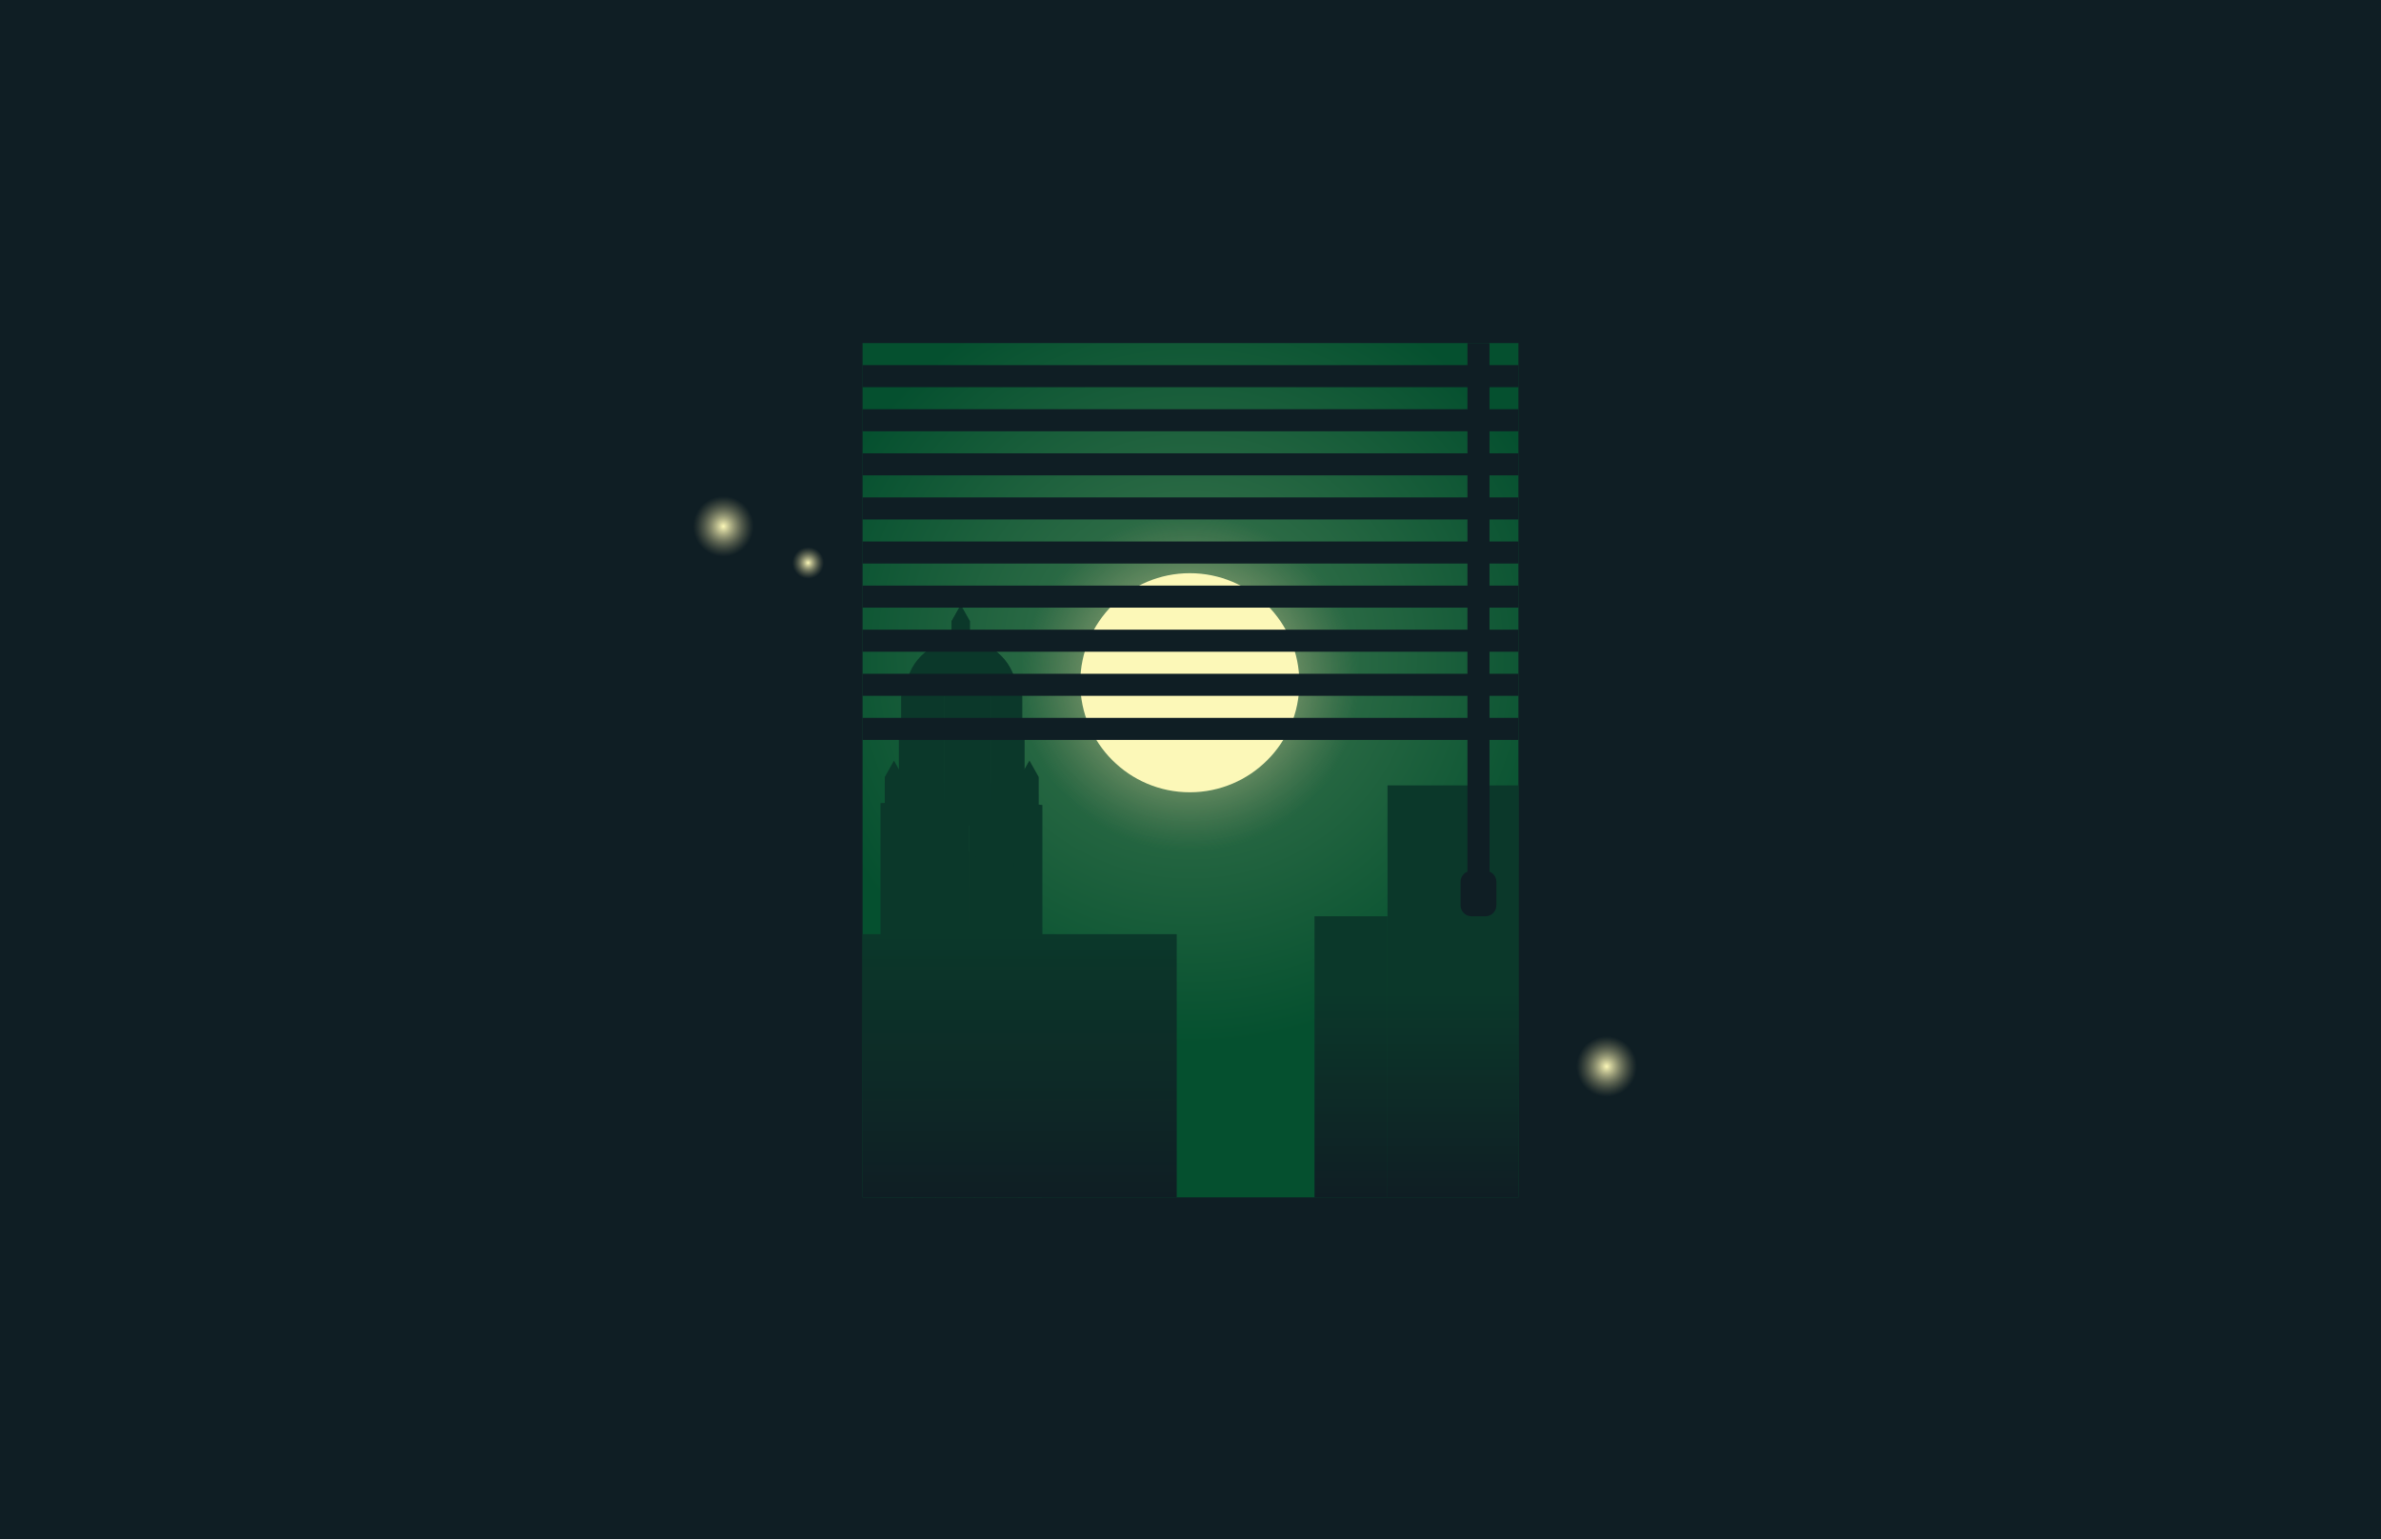
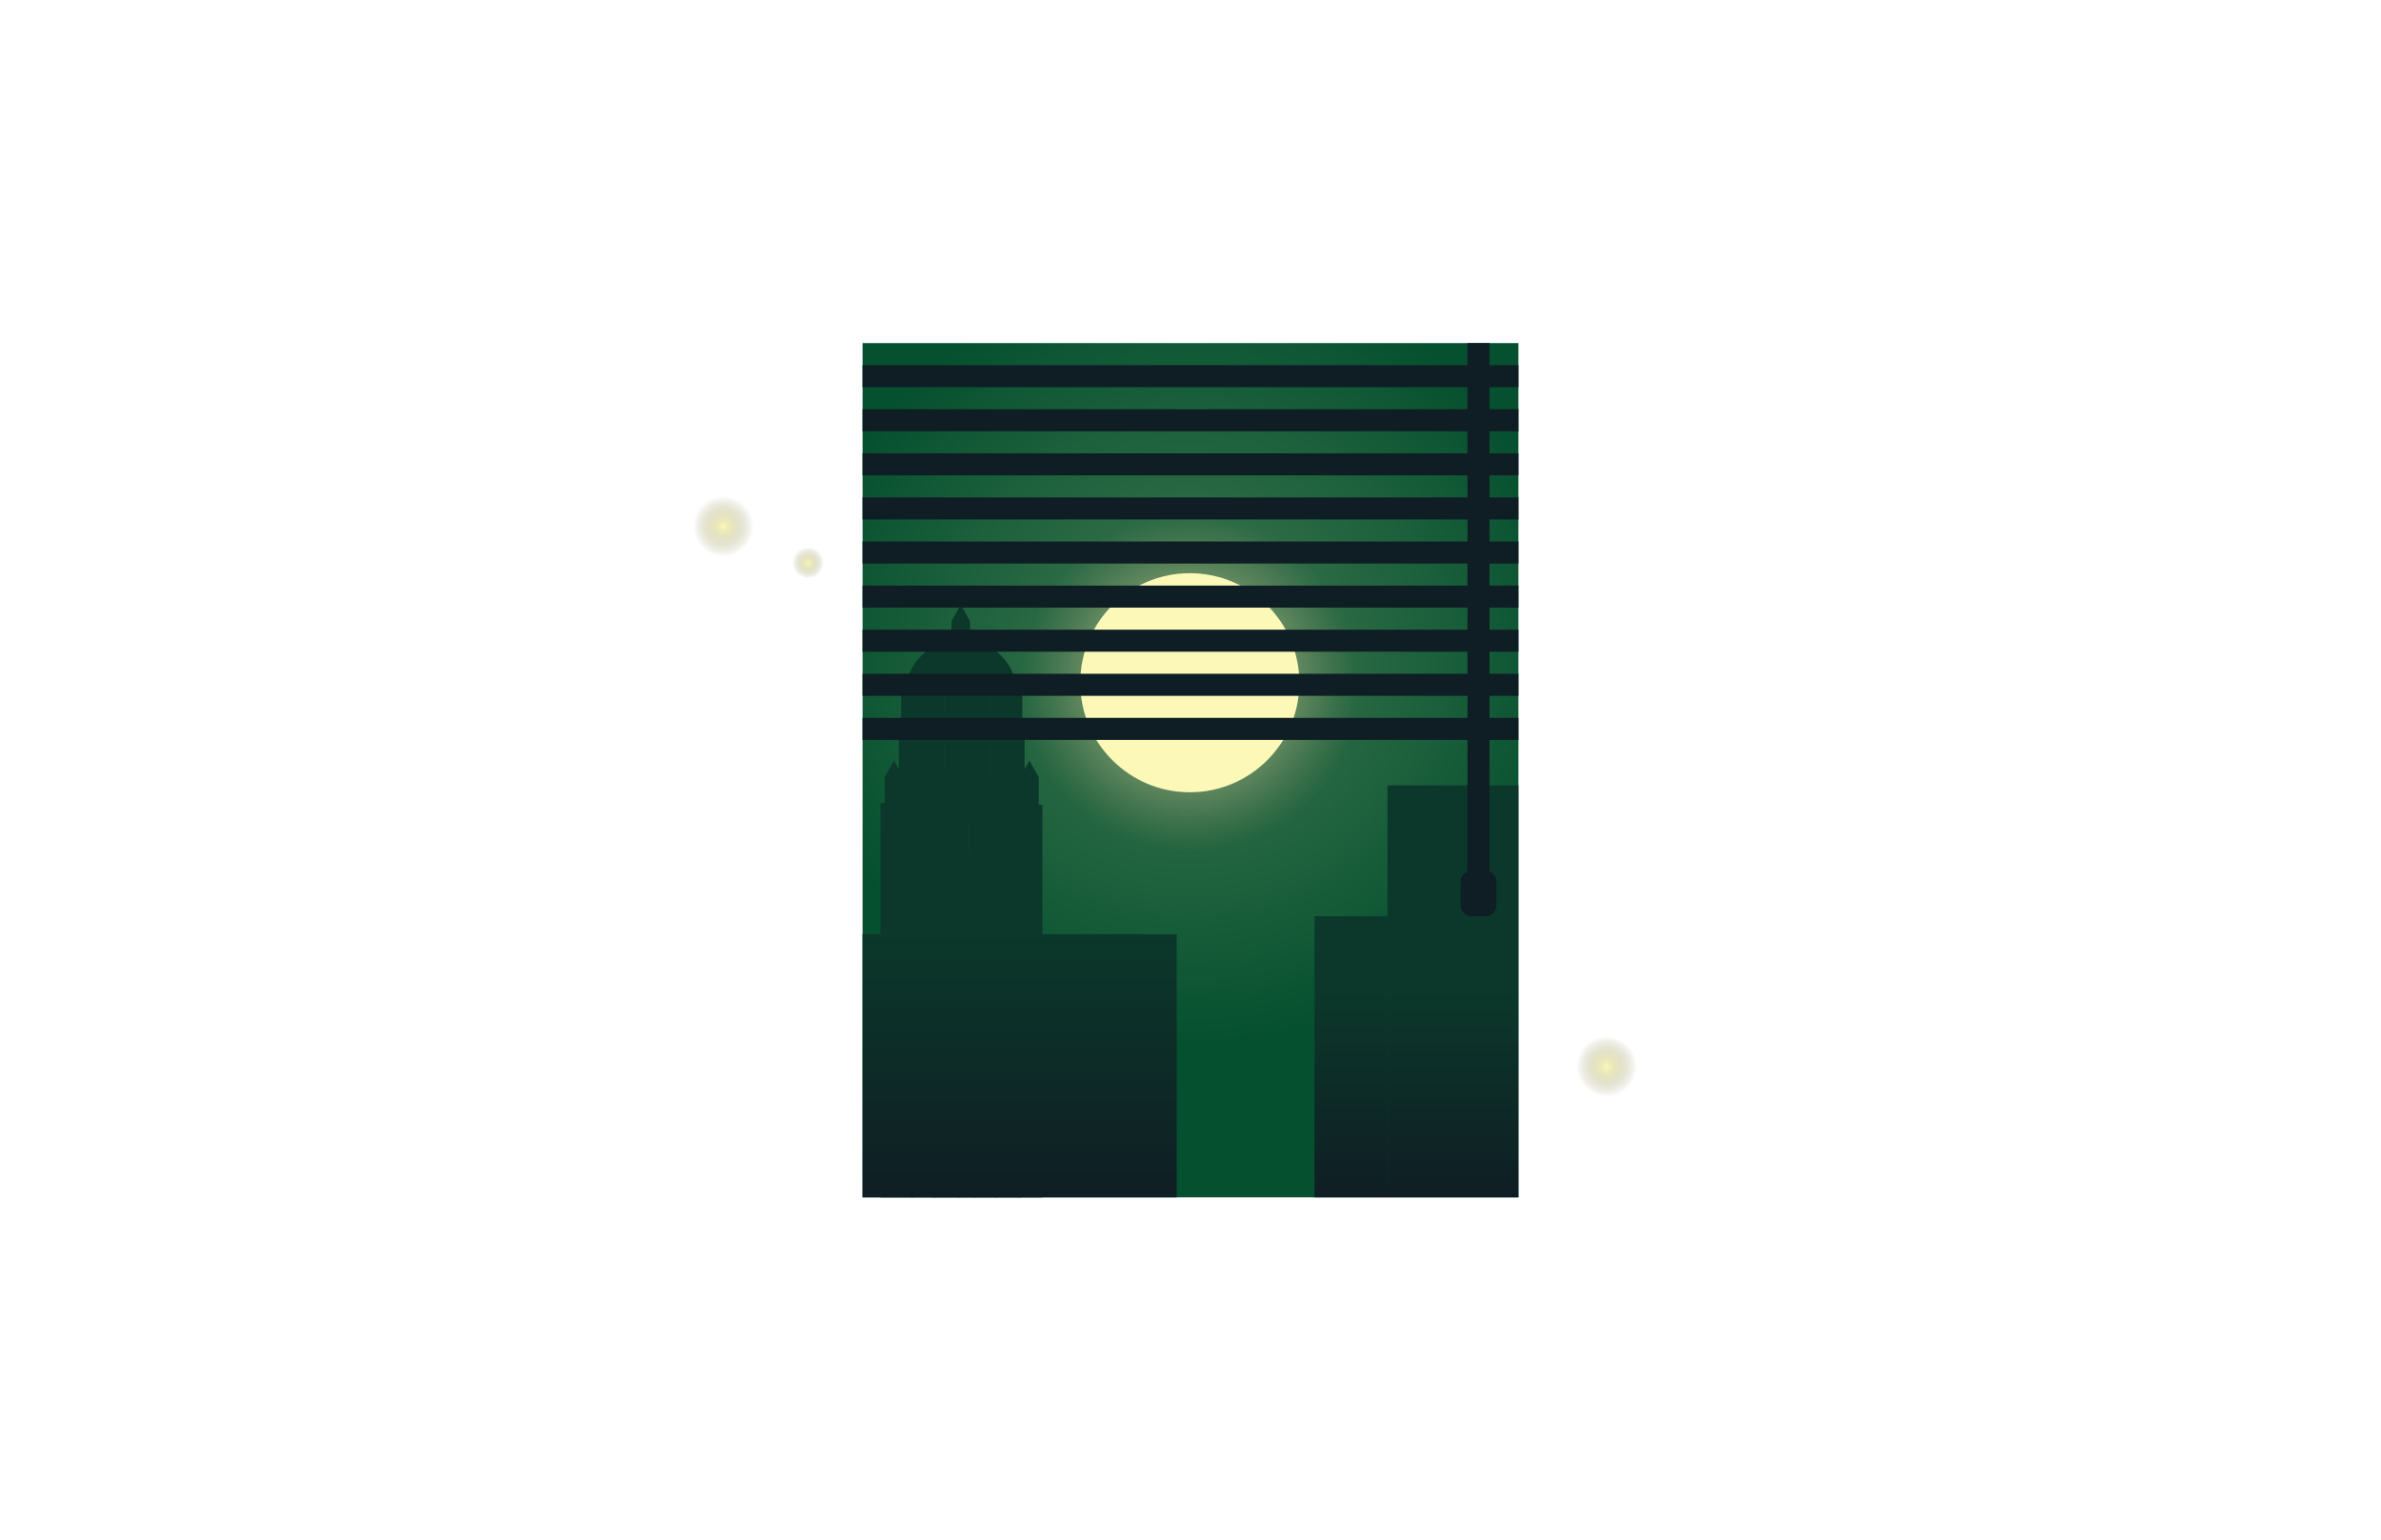
<svg xmlns="http://www.w3.org/2000/svg" width="1728" height="1117" viewBox="0 0 1728 1117" fill="none">
-   <rect width="1728" height="1117" fill="#0F1E24" />
  <rect x="626" y="249" width="476" height="620" fill="url(#paint0_radial_272_1642)" />
  <circle cx="863.5" cy="495.5" r="122.5" fill="url(#paint1_radial_272_1642)" />
  <circle cx="863.5" cy="495.5" r="79.5" fill="#FCF8B8" />
  <rect x="675" y="618" width="67" height="251" fill="#0F1E24" fill-opacity="0.5" />
  <path d="M1007 570H1102V869H1007V570Z" fill="url(#paint2_linear_272_1642)" />
  <path d="M954 665H1007V869H954V665Z" fill="url(#paint3_linear_272_1642)" />
  <rect x="1065" y="635" width="386" height="16" transform="rotate(-90 1065 635)" fill="#0F1E24" />
  <rect x="1060" y="632" width="26" height="33" rx="8" fill="#0F1E24" />
  <path d="M690.636 450.876L697.313 439L703.99 450.876V471.94H690.636V450.876Z" fill="#0B382A" />
  <path d="M690.636 450.796V471.94H695.087V450.796L697.313 439L690.636 450.796Z" fill="#0B382A" />
  <path d="M657.251 503.099C657.251 481.957 674.39 464.818 695.532 464.818H699.538C720.681 464.818 737.82 481.957 737.82 503.099H657.251Z" fill="#0B382A" />
  <path d="M657.243 502.209C657.236 502.505 657.233 502.802 657.233 503.1H737.802C737.802 481.958 720.663 464.818 699.52 464.818H695.519C711.582 468.457 723.575 482.82 723.575 499.984V502.209H657.243Z" fill="#0B382A" />
  <path d="M654.135 505.325L685.294 503.099V590.79H654.135V505.325Z" fill="#0B382A" />
  <path d="M654.135 501.764L685.294 499.538V587.23H654.135V501.764Z" fill="#0B382A" />
  <path d="M741.826 501.764L719.124 499.538V587.23H741.826V501.764Z" fill="#0B382A" />
  <path d="M685.294 499.538L719.124 499.538V587.23L685.294 587.23V499.538Z" fill="#0B382A" />
  <path d="M741.826 505.325L719.124 503.099V590.79H741.826V505.325Z" fill="#0B382A" />
  <path d="M685.294 503.099H719.124V590.79H685.294V503.099Z" fill="#0B382A" />
  <path d="M690.636 525.356C690.636 519.456 695.419 514.672 701.319 514.672C707.219 514.672 712.002 519.456 712.002 525.356V599.248H690.636V525.356Z" fill="#0B382A" />
  <path d="M663.482 524.243C663.482 520.678 666.372 517.789 669.937 517.789C673.502 517.789 676.391 520.678 676.391 524.243V599.248H663.482V524.243Z" fill="#0B382A" />
  <path d="M693.752 535.594C693.752 531.415 697.14 528.027 701.319 528.027C705.498 528.027 708.886 531.415 708.886 535.594V581.443H693.752V535.594Z" fill="#0B382A" />
  <path d="M665.263 535.372C665.263 532.791 667.356 530.698 669.937 530.698C672.518 530.698 674.611 532.791 674.611 535.372V581.888H665.263V535.372Z" fill="#0B382A" />
  <path d="M734.704 535.372C734.704 532.791 732.611 530.698 730.03 530.698C727.449 530.698 725.356 532.791 725.356 535.372V581.888H734.704V535.372Z" fill="#0B382A" />
  <path d="M685.294 568.534H719.124V594.797H685.294V568.534Z" fill="#0B382A" />
  <path d="M685.294 568.534H719.124V594.797H685.294V568.534Z" fill="#0B382A" />
  <path d="M639 582.874L703.099 579.663V869H639V582.874Z" fill="#0B382A" />
  <path d="M651.019 570.032L682.623 568.534V584.559H651.019V570.032Z" fill="#0B382A" />
  <path d="M671.94 594.955L675.946 594.797V609.041H671.94V594.955Z" fill="#0B382A" />
  <path d="M666.598 595.396L670.605 595.132V609.042H666.598V595.396Z" fill="#0B382A" />
  <path d="M671.94 628.93C671.94 627.854 672.789 626.971 673.864 626.928C675 626.884 675.946 627.793 675.946 628.93V641.091H671.94V628.93Z" fill="#0B382A" />
  <path d="M666.598 628.93C666.598 627.855 667.448 626.971 668.522 626.929C669.659 626.884 670.604 627.793 670.604 628.93V641.091H666.598V628.93Z" fill="#0B382A" />
  <path d="M688.855 628.93C688.855 627.854 689.704 626.971 690.779 626.928C691.915 626.884 692.861 627.793 692.861 628.93V641.091H688.855V628.93Z" fill="#0B382A" />
  <path d="M683.513 628.93C683.513 627.855 684.363 626.971 685.437 626.929C686.574 626.884 687.52 627.793 687.52 628.93V641.091H683.513V628.93Z" fill="#0B382A" />
  <path d="M655.025 628.93C655.025 627.854 655.874 626.971 656.949 626.928C658.085 626.884 659.031 627.793 659.031 628.93V641.091H655.025V628.93Z" fill="#0B382A" />
  <path d="M649.683 628.93C649.683 627.855 650.533 626.971 651.607 626.929C652.744 626.884 653.689 627.793 653.689 628.93V641.091H649.683V628.93Z" fill="#0B382A" />
  <path d="M703.099 579.663L756.515 584.21V869H703.099V579.663Z" fill="#0B382A" />
  <path d="M725.801 594.352L729.362 594.59V609.486H725.801V594.352Z" fill="#0B382A" />
  <path d="M730.698 594.797L734.259 595.028V609.486H730.698V594.797Z" fill="#0B382A" />
  <path d="M725.801 628.305C725.801 627.275 726.673 626.46 727.7 626.528C728.636 626.591 729.362 627.368 729.362 628.305V641.536H725.801V628.305Z" fill="#0B382A" />
  <path d="M730.698 628.305C730.698 627.275 731.569 626.46 732.597 626.528C733.532 626.591 734.259 627.368 734.259 628.305V641.536H730.698V628.305Z" fill="#0B382A" />
  <path d="M741.826 628.305C741.826 627.275 742.697 626.46 743.725 626.528C744.66 626.591 745.387 627.368 745.387 628.305V641.536H741.826V628.305Z" fill="#0B382A" />
  <path d="M746.722 628.305C746.722 627.275 747.594 626.46 748.622 626.528C749.557 626.591 750.284 627.368 750.284 628.305V641.536H746.722V628.305Z" fill="#0B382A" />
  <path d="M709.776 628.305C709.776 627.275 710.648 626.46 711.675 626.528C712.611 626.591 713.337 627.368 713.337 628.305V641.536H709.776V628.305Z" fill="#0B382A" />
  <path d="M714.673 628.305C714.673 627.275 715.544 626.46 716.572 626.528C717.507 626.591 718.234 627.368 718.234 628.305V641.536H714.673V628.305Z" fill="#0B382A" />
  <path d="M642.116 563.94L648.793 552.064L655.47 563.94V585.004H642.116V563.94Z" fill="#0B382A" />
  <path d="M740.491 563.94L747.168 552.064L753.845 563.94V585.004H740.491V563.94Z" fill="#0B382A" />
  <path d="M692.861 560.81L701.319 547.168L709.776 560.81V585.004H692.861V560.81Z" fill="#0B382A" />
  <path d="M703.099 560.817V585.004L709.776 585.004L709.776 560.817L701.319 547.168L703.099 560.817Z" fill="#0B382A" />
  <path d="M652.354 523.131H655.915V568.534H652.354V523.131Z" fill="#0B382A" />
  <path d="M740.045 524.466H743.607V569.869H740.045V524.466Z" fill="#0B382A" />
  <path d="M722.685 568.534L740.045 569.869L740.045 589.455H722.685V568.534Z" fill="#0B382A" />
  <path d="M663.482 531.621V569.424H660.366V534.976C660.756 532.292 662.444 531.397 663.482 531.621Z" fill="#0B382A" />
  <path d="M739.6 526.465C739.155 523.118 736.039 522.24 734.704 522.24C730.03 522.24 728.695 525.801 728.695 527.359C730.698 526.024 733.029 526.158 734.036 526.914C734.926 527.582 735.683 528.739 736.039 530.698V569.424H739.6V526.465Z" fill="#0B382A" />
  <path d="M695.532 626.846H696.867V869H695.532V626.846Z" fill="#0B382A" />
  <path d="M678.172 626.846H679.507V869H678.172V626.846Z" fill="#0B382A" />
  <path d="M661.257 626.846H662.592V869H661.257V626.846Z" fill="#0B382A" />
  <path d="M646.567 627.292C646.567 622.867 650.155 619.28 654.58 619.28C659.005 619.28 662.592 622.867 662.592 627.292V629.073H646.567V627.292Z" fill="#0B382A" />
  <path d="M707.996 626.848H706.66V869.001H707.996V626.848Z" fill="#0B382A" />
  <path d="M719.569 625.735C719.569 622.17 716.679 619.28 713.115 619.28C709.55 619.28 706.66 622.17 706.66 625.735V629.073H719.569V625.735Z" fill="#0B382A" />
  <path d="M724.021 626.848H722.685V869.001H724.021V626.848Z" fill="#0B382A" />
  <path d="M735.594 625.735C735.594 622.17 732.704 619.28 729.14 619.28C725.575 619.28 722.685 622.17 722.685 625.735V629.073H735.594V625.735Z" fill="#0B382A" />
  <path d="M740.046 626.848H738.71V869.001H740.046V626.848Z" fill="#0B382A" />
  <path d="M751.619 625.735C751.619 622.17 748.729 619.28 745.165 619.28C741.6 619.28 738.71 622.17 738.71 625.735V629.073H751.619V625.735Z" fill="#0B382A" />
  <path d="M663.482 627.292C663.482 622.867 667.07 619.28 671.495 619.28C675.92 619.28 679.507 622.867 679.507 627.292V629.073H663.482V627.292Z" fill="#0B382A" />
  <path d="M680.843 627.292C680.843 622.867 684.43 619.28 688.855 619.28C693.28 619.28 696.867 622.867 696.867 627.292V629.073H680.843V627.292Z" fill="#0B382A" />
  <path d="M740.491 563.86V585.004H744.942V563.86L747.168 552.064L740.491 563.86Z" fill="#0B382A" />
  <rect x="626" y="265" width="476" height="16" fill="#0F1E24" />
  <rect x="626" y="297" width="476" height="16" fill="#0F1E24" />
  <rect x="626" y="329" width="476" height="16" fill="#0F1E24" />
  <rect x="626" y="361" width="476" height="16" fill="#0F1E24" />
  <rect x="626" y="393" width="476" height="16" fill="#0F1E24" />
  <rect x="626" y="425" width="476" height="16" fill="#0F1E24" />
  <rect x="626" y="457" width="476" height="16" fill="#0F1E24" />
  <rect x="626" y="489" width="476" height="16" fill="#0F1E24" />
  <rect x="626" y="521" width="476" height="16" fill="#0F1E24" />
  <rect x="626" y="678" width="228" height="191" fill="url(#paint4_linear_272_1642)" />
  <circle cx="525" cy="382" r="22" fill="url(#paint5_radial_272_1642)" />
  <circle cx="1166" cy="774" r="22" fill="url(#paint6_radial_272_1642)" />
  <circle cx="586.5" cy="408.5" r="11.5" fill="url(#paint7_radial_272_1642)" />
  <defs>
    <radialGradient id="paint0_radial_272_1642" cx="0" cy="0" r="1" gradientUnits="userSpaceOnUse" gradientTransform="translate(864 476) rotate(90) scale(282 287.093)">
      <stop stop-color="#417951" />
      <stop offset="1" stop-color="#05502F" />
    </radialGradient>
    <radialGradient id="paint1_radial_272_1642" cx="0" cy="0" r="1" gradientUnits="userSpaceOnUse" gradientTransform="translate(863.5 495.5) rotate(90) scale(122.5)">
      <stop stop-color="#FCF8B8" />
      <stop offset="1" stop-color="#96946E" stop-opacity="0" />
    </radialGradient>
    <linearGradient id="paint2_linear_272_1642" x1="1028" y1="720" x2="1028" y2="869" gradientUnits="userSpaceOnUse">
      <stop stop-color="#0B382A" />
      <stop offset="1" stop-color="#0F1E24" />
    </linearGradient>
    <linearGradient id="paint3_linear_272_1642" x1="1028" y1="720" x2="1028" y2="869" gradientUnits="userSpaceOnUse">
      <stop stop-color="#0B382A" />
      <stop offset="1" stop-color="#0F1E24" />
    </linearGradient>
    <linearGradient id="paint4_linear_272_1642" x1="740" y1="678" x2="740" y2="869" gradientUnits="userSpaceOnUse">
      <stop stop-color="#0B382A" />
      <stop offset="1" stop-color="#0F1E24" />
    </linearGradient>
    <radialGradient id="paint5_radial_272_1642" cx="0" cy="0" r="1" gradientUnits="userSpaceOnUse" gradientTransform="translate(525 382) rotate(90) scale(22)">
      <stop stop-color="#FCF8B8" />
      <stop offset="1" stop-color="#96946E" stop-opacity="0" />
    </radialGradient>
    <radialGradient id="paint6_radial_272_1642" cx="0" cy="0" r="1" gradientUnits="userSpaceOnUse" gradientTransform="translate(1166 774) rotate(90) scale(22)">
      <stop stop-color="#FCF8B8" />
      <stop offset="1" stop-color="#96946E" stop-opacity="0" />
    </radialGradient>
    <radialGradient id="paint7_radial_272_1642" cx="0" cy="0" r="1" gradientUnits="userSpaceOnUse" gradientTransform="translate(586.5 408.5) rotate(90) scale(11.5)">
      <stop stop-color="#FCF8B8" />
      <stop offset="1" stop-color="#96946E" stop-opacity="0" />
    </radialGradient>
  </defs>
</svg>
